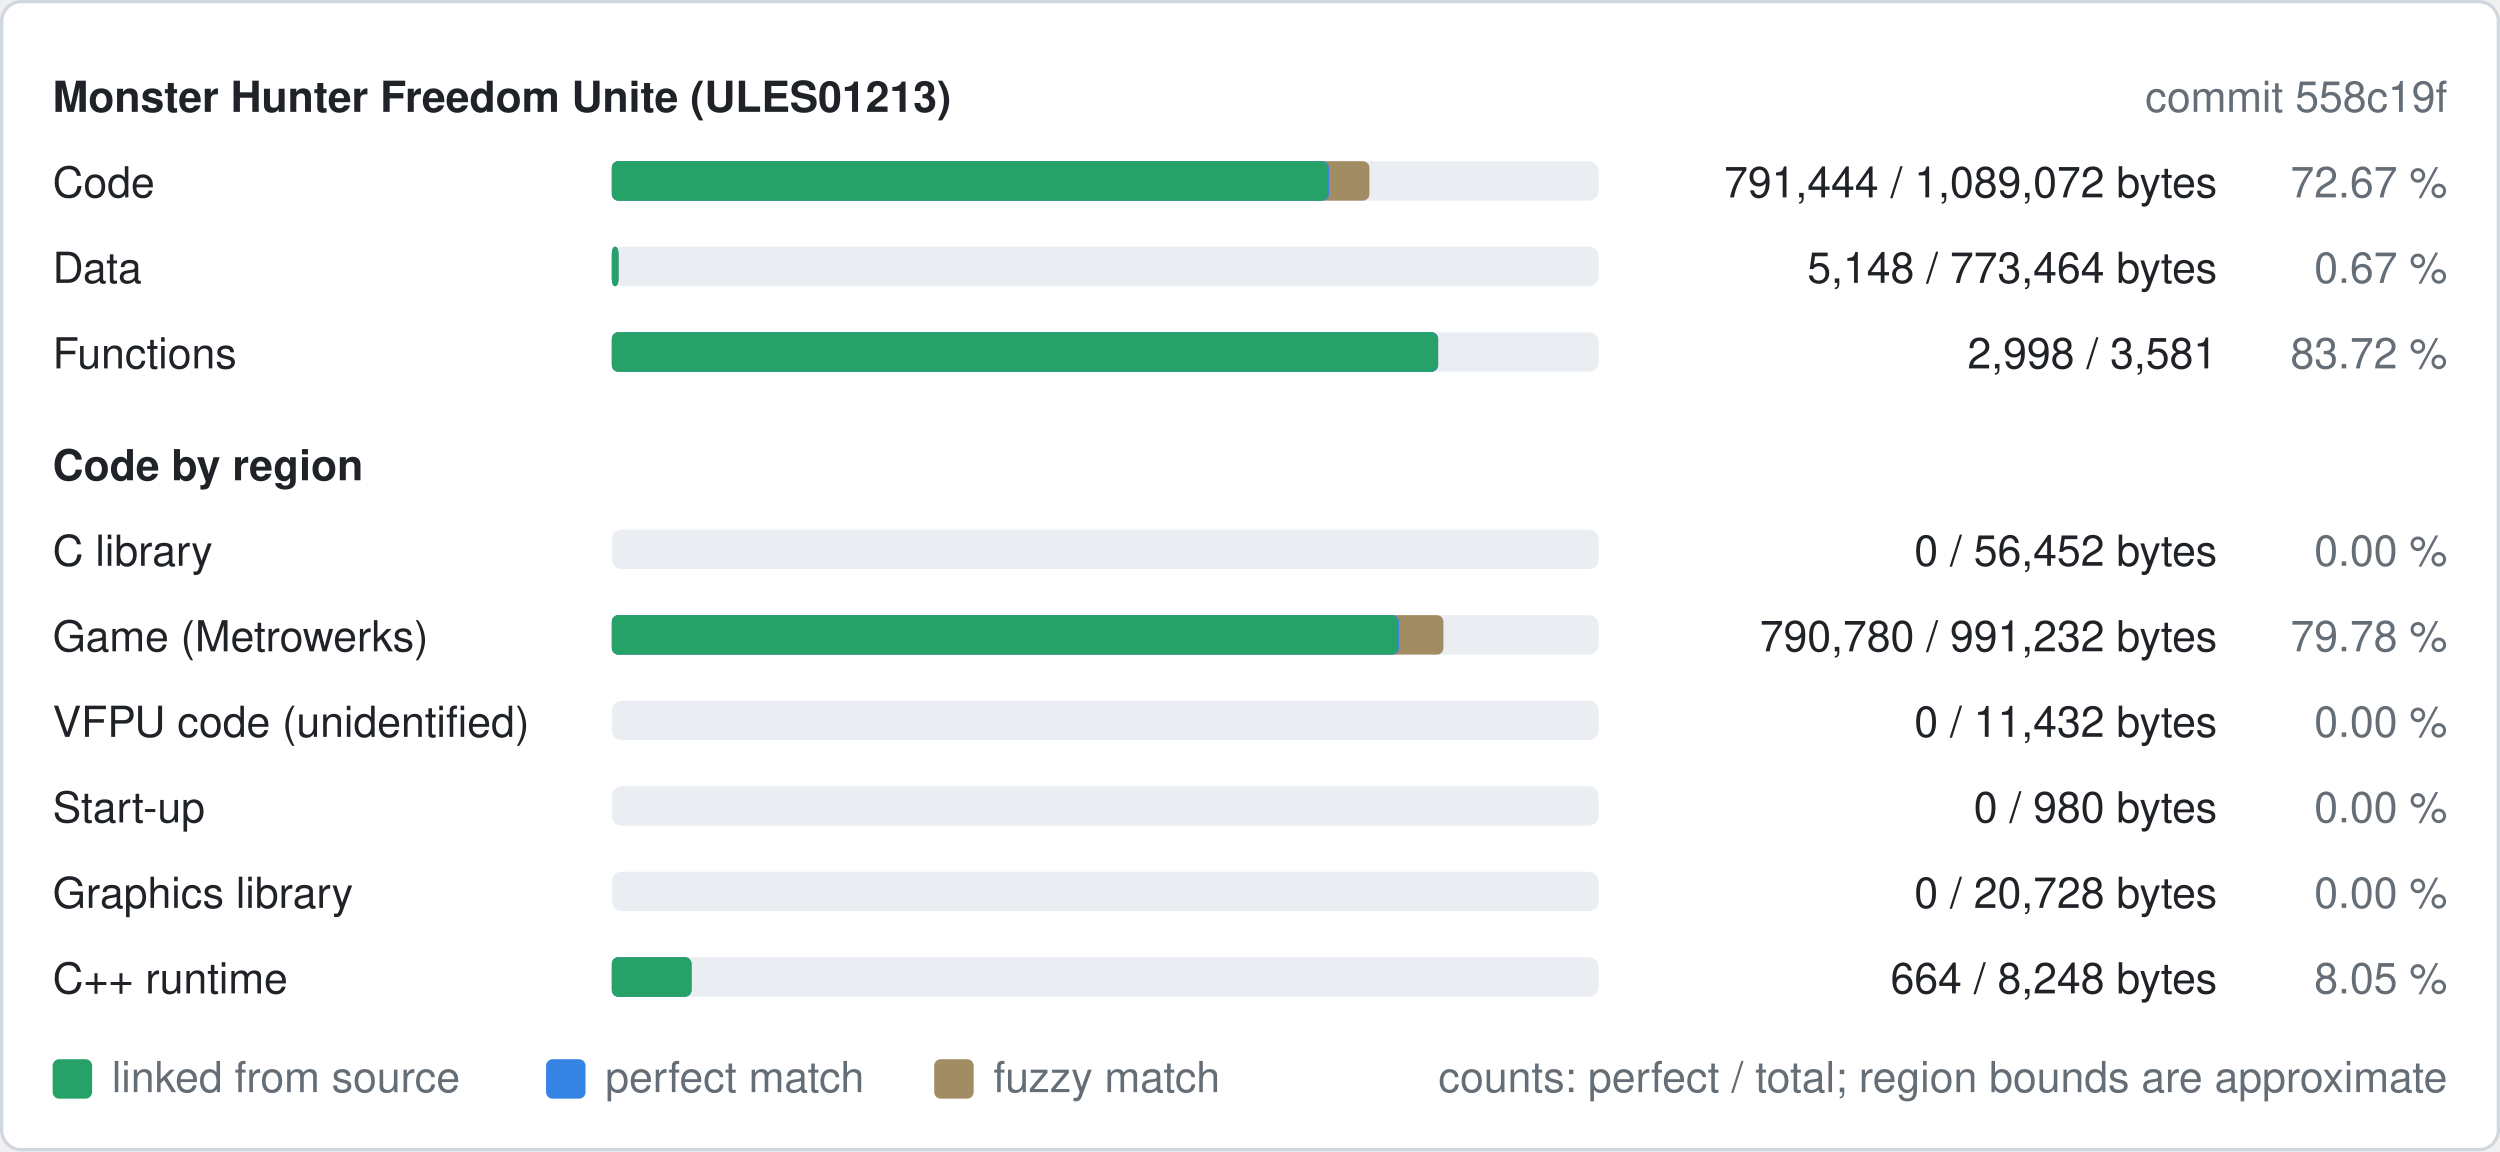
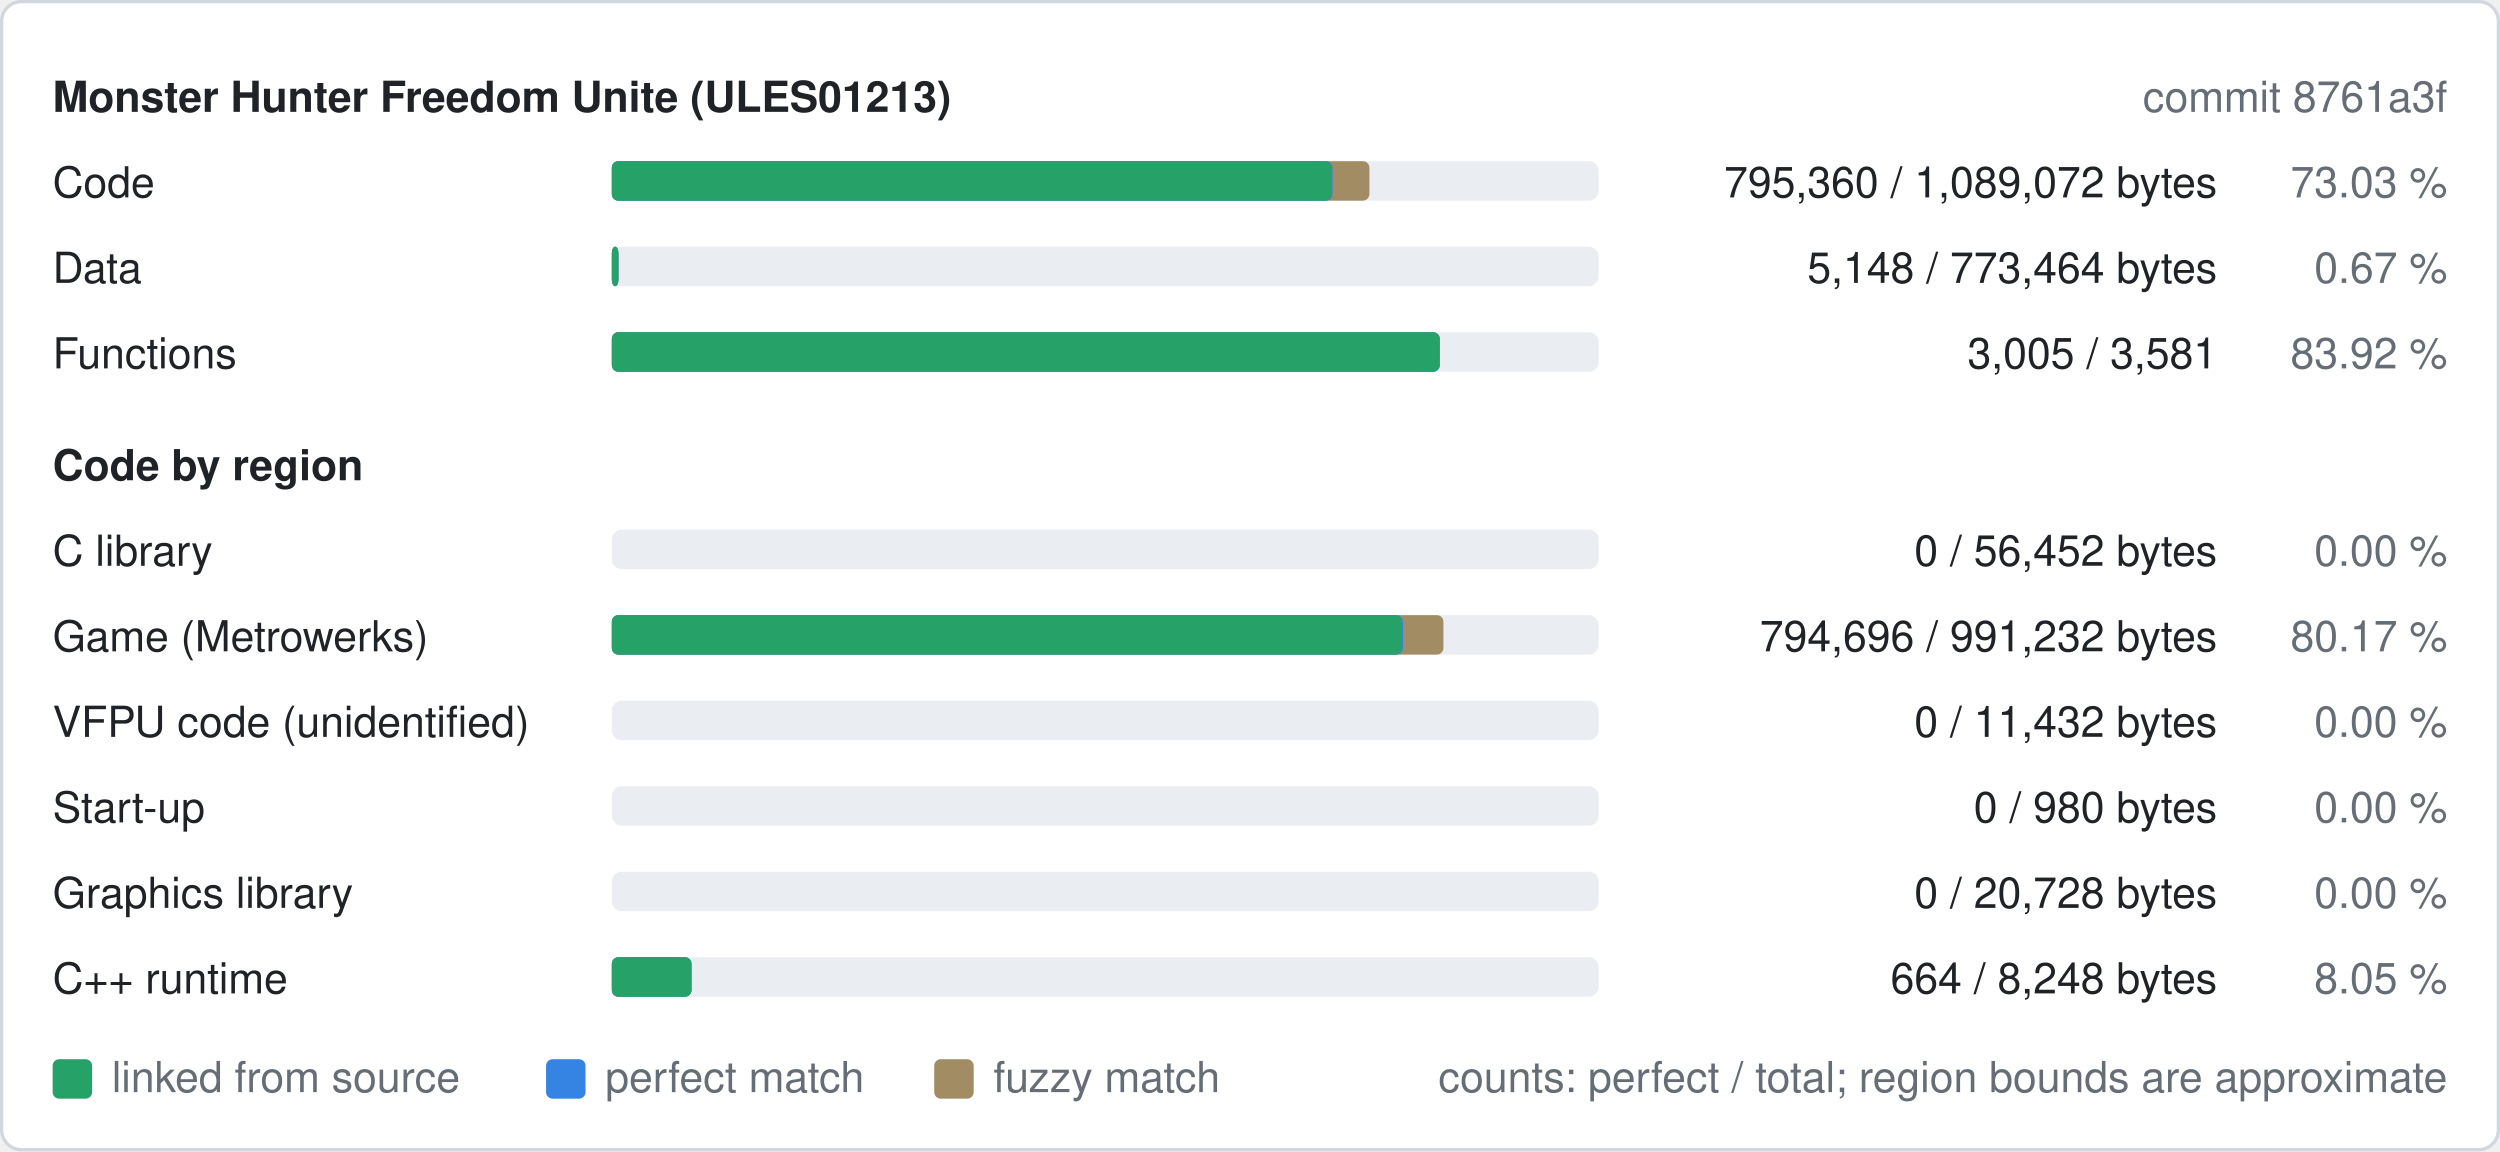
<svg xmlns="http://www.w3.org/2000/svg" width="760" height="350" viewBox="0 0 760 350" role="img" aria-label="Decompilation progress of ULES01213">
  <style>
text{font-family:-apple-system,BlinkMacSystemFont,"Segoe UI",Helvetica,Arial,sans-serif;font-size:13px}
.b{font-weight:600}
.bg{fill:#ffffff;stroke:#d0d7de}.t{fill:#1f2328}.m{fill:#656d76}.track{fill:#eaeef2}.fuzzy{fill:#a28c64}.perfect{fill:#3584e4}.linked{fill:#26a269}
@media (prefers-color-scheme: dark){.bg{fill:#0d1117;stroke:#30363d}.t{fill:#e6edf3}.m{fill:#8d96a0}.track{fill:#21262d}.fuzzy{fill:#a28c64}.perfect{fill:#3584e4}.linked{fill:#2ec27e}}
</style>
  <rect class="bg" x="0.5" y="0.5" width="759" height="349" rx="6" />
  <text class="t b" x="16" y="34">Monster Hunter Freedom Unite (ULES01213)</text>
-   <text class="m" x="744" y="34" text-anchor="end">commit 558c19f</text>
+   <text class="m" x="744" y="34" text-anchor="end">commit 8761a3f</text>
  <text class="t" x="16" y="60">Code</text>
  <rect class="track" x="186" y="49" width="300" height="12" rx="3" />
  <rect class="fuzzy" x="186" y="49" width="230.3" height="12" rx="2" />
-   <rect class="perfect" x="186" y="49" width="218.0" height="12" rx="2" />
-   <rect class="linked" x="186" y="49" width="217.6" height="12" rx="2" />
-   <text class="t" x="674" y="60" text-anchor="end">791,444 / 1,089,072 bytes</text>
-   <text class="m" x="744" y="60" text-anchor="end">72.67 %</text>
+   <rect class="perfect" x="186" y="49" width="219.1" height="12" rx="2" />
+   <rect class="linked" x="186" y="49" width="218.7" height="12" rx="2" />
+   <text class="t" x="674" y="60" text-anchor="end">795,360 / 1,089,072 bytes</text>
+   <text class="m" x="744" y="60" text-anchor="end">73.03 %</text>
  <text class="t" x="16" y="86">Data</text>
  <rect class="track" x="186" y="75" width="300" height="12" rx="3" />
  <rect class="fuzzy" x="186" y="75" width="2.0" height="12" rx="2" />
  <rect class="perfect" x="186" y="75" width="2.0" height="12" rx="2" />
  <rect class="linked" x="186" y="75" width="2.0" height="12" rx="2" />
  <text class="t" x="674" y="86" text-anchor="end">5,148 / 773,464 bytes</text>
  <text class="m" x="744" y="86" text-anchor="end">0.67 %</text>
  <text class="t" x="16" y="112">Functions</text>
  <rect class="track" x="186" y="101" width="300" height="12" rx="3" />
-   <rect class="fuzzy" x="186" y="101" width="251.2" height="12" rx="2" />
-   <rect class="perfect" x="186" y="101" width="251.2" height="12" rx="2" />
-   <rect class="linked" x="186" y="101" width="251.0" height="12" rx="2" />
-   <text class="t" x="674" y="112" text-anchor="end">2,998 / 3,581</text>
-   <text class="m" x="744" y="112" text-anchor="end">83.72 %</text>
+   <rect class="fuzzy" x="186" y="101" width="251.7" height="12" rx="2" />
+   <rect class="perfect" x="186" y="101" width="251.7" height="12" rx="2" />
+   <rect class="linked" x="186" y="101" width="251.6" height="12" rx="2" />
+   <text class="t" x="674" y="112" text-anchor="end">3,005 / 3,581</text>
+   <text class="m" x="744" y="112" text-anchor="end">83.92 %</text>
  <text class="t b" x="16" y="146">Code by region</text>
  <text class="t" x="16" y="172">C library</text>
  <rect class="track" x="186" y="161" width="300" height="12" rx="3" />
  <text class="t" x="674" y="172" text-anchor="end">0 / 56,452 bytes</text>
  <text class="m" x="744" y="172" text-anchor="end">0.00 %</text>
  <text class="t" x="16" y="198">Game (Metrowerks)</text>
  <rect class="track" x="186" y="187" width="300" height="12" rx="3" />
  <rect class="fuzzy" x="186" y="187" width="252.8" height="12" rx="2" />
-   <rect class="perfect" x="186" y="187" width="239.3" height="12" rx="2" />
-   <rect class="linked" x="186" y="187" width="238.9" height="12" rx="2" />
-   <text class="t" x="674" y="198" text-anchor="end">790,780 / 991,232 bytes</text>
-   <text class="m" x="744" y="198" text-anchor="end">79.78 %</text>
+   <rect class="perfect" x="186" y="187" width="240.5" height="12" rx="2" />
+   <rect class="linked" x="186" y="187" width="240.1" height="12" rx="2" />
+   <text class="t" x="674" y="198" text-anchor="end">794,696 / 991,232 bytes</text>
+   <text class="m" x="744" y="198" text-anchor="end">80.17 %</text>
  <text class="t" x="16" y="224">VFPU code (unidentified)</text>
  <rect class="track" x="186" y="213" width="300" height="12" rx="3" />
  <text class="t" x="674" y="224" text-anchor="end">0 / 11,432 bytes</text>
  <text class="m" x="744" y="224" text-anchor="end">0.00 %</text>
  <text class="t" x="16" y="250">Start-up</text>
  <rect class="track" x="186" y="239" width="300" height="12" rx="3" />
  <text class="t" x="674" y="250" text-anchor="end">0 / 980 bytes</text>
  <text class="m" x="744" y="250" text-anchor="end">0.00 %</text>
  <text class="t" x="16" y="276">Graphics library</text>
  <rect class="track" x="186" y="265" width="300" height="12" rx="3" />
  <text class="t" x="674" y="276" text-anchor="end">0 / 20,728 bytes</text>
  <text class="m" x="744" y="276" text-anchor="end">0.00 %</text>
  <text class="t" x="16" y="302">C++ runtime</text>
  <rect class="track" x="186" y="291" width="300" height="12" rx="3" />
  <rect class="fuzzy" x="186" y="291" width="24.2" height="12" rx="2" />
  <rect class="perfect" x="186" y="291" width="24.2" height="12" rx="2" />
  <rect class="linked" x="186" y="291" width="24.2" height="12" rx="2" />
  <text class="t" x="674" y="302" text-anchor="end">664 / 8,248 bytes</text>
  <text class="m" x="744" y="302" text-anchor="end">8.05 %</text>
  <rect class="linked" x="16" y="322" width="12" height="12" rx="2" />
  <text class="m" x="34" y="332">linked from source</text>
  <rect class="perfect" x="166" y="322" width="12" height="12" rx="2" />
  <text class="m" x="184" y="332">perfect match</text>
  <rect class="fuzzy" x="284" y="322" width="12" height="12" rx="2" />
  <text class="m" x="302" y="332">fuzzy match</text>
  <text class="m" x="744" y="332" text-anchor="end">counts: perfect / total; region bounds are approximate</text>
</svg>
